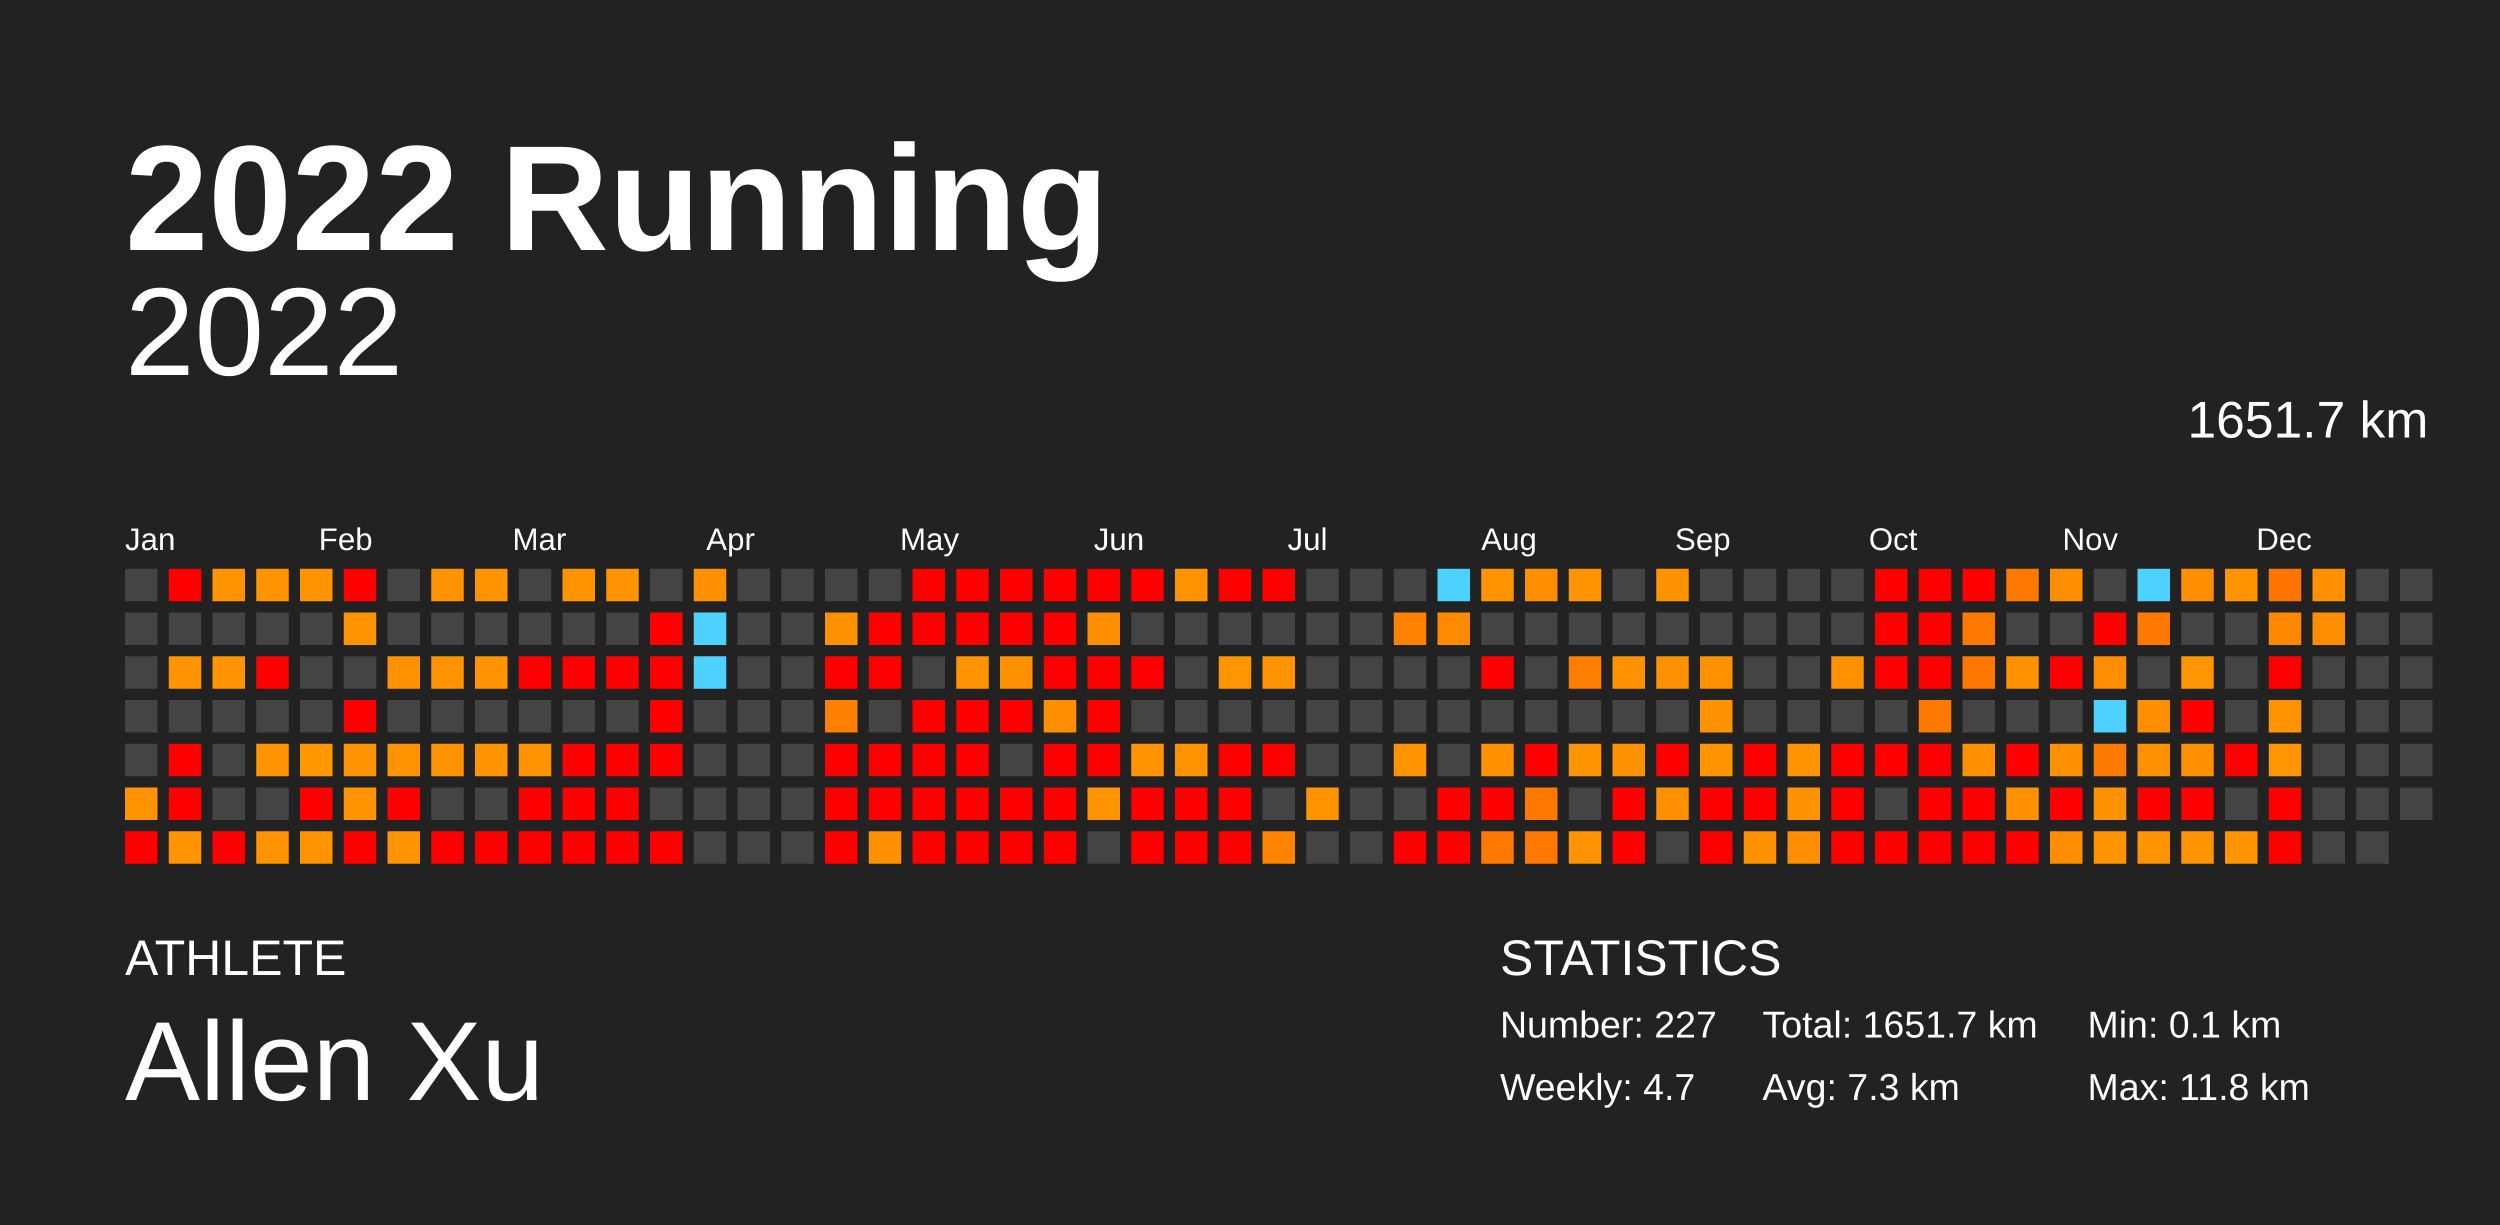
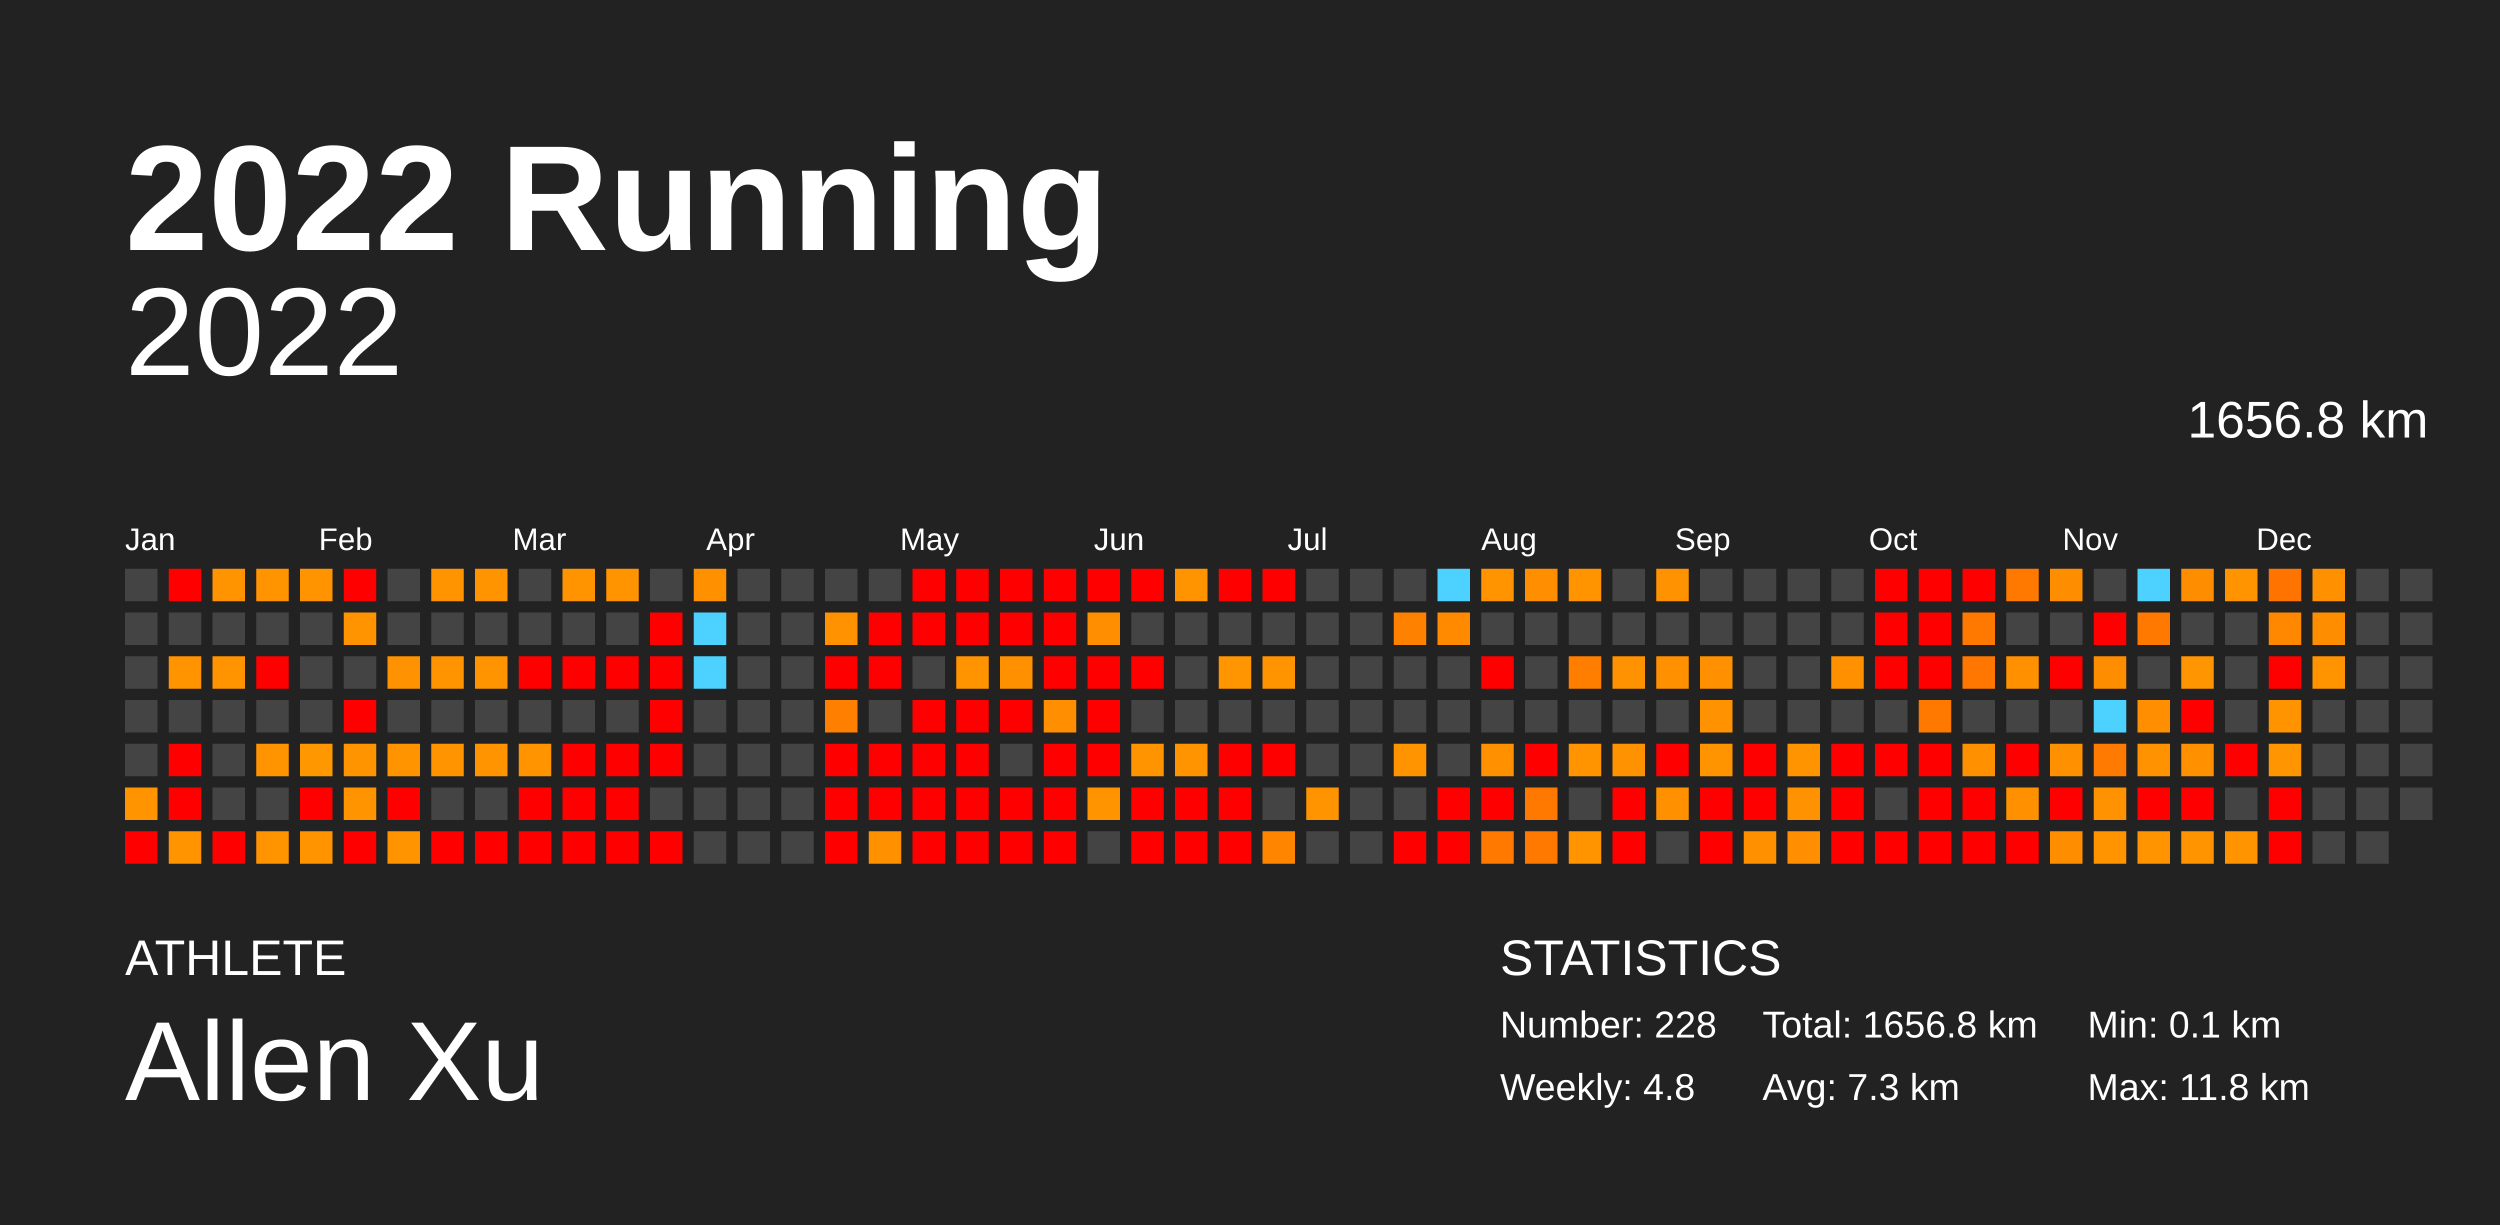
<svg xmlns="http://www.w3.org/2000/svg" baseProfile="full" height="98mm" version="1.1" viewBox="0,0,200,98" width="200mm">
  <defs />
  <rect fill="#222222" height="98" width="200" x="0" y="0" />
  <text fill="#FFFFFF" style="font-size:12px; font-family:Arial; font-weight:bold;" x="10" y="20">2022 Running</text>
  <text fill="#FFFFFF" style="font-size:4px; font-family:Arial" x="10" y="78">ATHLETE</text>
  <text fill="#FFFFFF" style="font-size:9px; font-family:Arial" x="10" y="88">Allen Xu</text>
  <text fill="#FFFFFF" style="font-size:4px; font-family:Arial" x="120" y="78">STATISTICS</text>
-   <text fill="#FFFFFF" style="font-size:3px; font-family:Arial" x="120" y="83">Number: 227</text>
-   <text fill="#FFFFFF" style="font-size:3px; font-family:Arial" x="120" y="88">Weekly: 4.7</text>
-   <text fill="#FFFFFF" style="font-size:3px; font-family:Arial" x="141" y="83">Total: 1651.7 km</text>
+   <text fill="#FFFFFF" style="font-size:3px; font-family:Arial" x="120" y="83">Number: 228</text>
+   <text fill="#FFFFFF" style="font-size:3px; font-family:Arial" x="120" y="88">Weekly: 4.8</text>
+   <text fill="#FFFFFF" style="font-size:3px; font-family:Arial" x="141" y="83">Total: 1656.8 km</text>
  <text fill="#FFFFFF" style="font-size:3px; font-family:Arial" x="141" y="88">Avg: 7.3 km</text>
  <text fill="#FFFFFF" style="font-size:3px; font-family:Arial" x="167" y="83">Min: 0.1 km</text>
  <text fill="#FFFFFF" style="font-size:3px; font-family:Arial" x="167" y="88">Max: 11.8 km</text>
  <text alignment-baseline="hanging" fill="#FFFFFF" style="font-size:10.0px; font-family:Arial;" x="10" y="30">2022</text>
-   <text alignment-baseline="hanging" fill="#FFFFFF" style="font-size:4.125px; font-family:Arial;" x="175" y="35">1651.7 km</text>
+   <text alignment-baseline="hanging" fill="#FFFFFF" style="font-size:4.125px; font-family:Arial;" x="175" y="35">1656.8 km</text>
  <text fill="#FFFFFF" style="font-size:2.5px; font-family:Arial" x="10.0" y="44">Jan</text>
  <text fill="#FFFFFF" style="font-size:2.5px; font-family:Arial" x="25.5" y="44">Feb</text>
  <text fill="#FFFFFF" style="font-size:2.5px; font-family:Arial" x="41.0" y="44">Mar</text>
  <text fill="#FFFFFF" style="font-size:2.5px; font-family:Arial" x="56.5" y="44">Apr</text>
  <text fill="#FFFFFF" style="font-size:2.5px; font-family:Arial" x="72.0" y="44">May</text>
  <text fill="#FFFFFF" style="font-size:2.5px; font-family:Arial" x="87.5" y="44">Jun</text>
  <text fill="#FFFFFF" style="font-size:2.5px; font-family:Arial" x="103.0" y="44">Jul</text>
  <text fill="#FFFFFF" style="font-size:2.5px; font-family:Arial" x="118.5" y="44">Aug</text>
  <text fill="#FFFFFF" style="font-size:2.5px; font-family:Arial" x="134.0" y="44">Sep</text>
  <text fill="#FFFFFF" style="font-size:2.5px; font-family:Arial" x="149.5" y="44">Oct</text>
  <text fill="#FFFFFF" style="font-size:2.5px; font-family:Arial" x="165.0" y="44">Nov</text>
  <text fill="#FFFFFF" style="font-size:2.5px; font-family:Arial" x="180.5" y="44">Dec</text>
  <rect fill="#444444" height="2.6" width="2.6" x="10.0" y="45.5" />
  <rect fill="#444444" height="2.6" width="2.6" x="10.0" y="49.0" />
  <rect fill="#444444" height="2.6" width="2.6" x="10.0" y="52.5" />
  <rect fill="#444444" height="2.6" width="2.6" x="10.0" y="56.0" />
  <rect fill="#444444" height="2.6" width="2.6" x="10.0" y="59.5" />
  <rect fill="#ff9400" height="2.6" width="2.6" x="10.0" y="63.0" />
  <rect fill="red" height="2.6" width="2.6" x="10.0" y="66.5" />
  <rect fill="red" height="2.6" width="2.6" x="13.5" y="45.5" />
  <rect fill="#444444" height="2.6" width="2.6" x="13.5" y="49.0" />
  <rect fill="#ff9300" height="2.6" width="2.6" x="13.5" y="52.5" />
  <rect fill="#444444" height="2.6" width="2.6" x="13.5" y="56.0" />
  <rect fill="red" height="2.6" width="2.6" x="13.5" y="59.5" />
  <rect fill="red" height="2.6" width="2.6" x="13.5" y="63.0" />
  <rect fill="#ff9300" height="2.6" width="2.6" x="13.5" y="66.5" />
  <rect fill="#ff9300" height="2.6" width="2.6" x="17.0" y="45.5" />
  <rect fill="#444444" height="2.6" width="2.6" x="17.0" y="49.0" />
  <rect fill="#ff9300" height="2.6" width="2.6" x="17.0" y="52.5" />
  <rect fill="#444444" height="2.6" width="2.6" x="17.0" y="56.0" />
  <rect fill="#444444" height="2.6" width="2.6" x="17.0" y="59.5" />
  <rect fill="#444444" height="2.6" width="2.6" x="17.0" y="63.0" />
  <rect fill="red" height="2.6" width="2.6" x="17.0" y="66.5" />
  <rect fill="#ff9300" height="2.6" width="2.6" x="20.5" y="45.5" />
  <rect fill="#444444" height="2.6" width="2.6" x="20.5" y="49.0" />
  <rect fill="red" height="2.6" width="2.6" x="20.5" y="52.5" />
  <rect fill="#444444" height="2.6" width="2.6" x="20.5" y="56.0" />
  <rect fill="#ff9400" height="2.6" width="2.6" x="20.5" y="59.5" />
  <rect fill="#444444" height="2.6" width="2.6" x="20.5" y="63.0" />
  <rect fill="#ff9300" height="2.6" width="2.6" x="20.5" y="66.5" />
  <rect fill="#ff9300" height="2.6" width="2.6" x="24.0" y="45.5" />
  <rect fill="#444444" height="2.6" width="2.6" x="24.0" y="49.0" />
  <rect fill="#444444" height="2.6" width="2.6" x="24.0" y="52.5" />
  <rect fill="#444444" height="2.6" width="2.6" x="24.0" y="56.0" />
  <rect fill="#ff9700" height="2.6" width="2.6" x="24.0" y="59.5" />
  <rect fill="red" height="2.6" width="2.6" x="24.0" y="63.0" />
  <rect fill="#ff9300" height="2.6" width="2.6" x="24.0" y="66.5" />
  <rect fill="red" height="2.6" width="2.6" x="27.5" y="45.5" />
  <rect fill="#ff9400" height="2.6" width="2.6" x="27.5" y="49.0" />
  <rect fill="#444444" height="2.6" width="2.6" x="27.5" y="52.5" />
  <rect fill="red" height="2.6" width="2.6" x="27.5" y="56.0" />
  <rect fill="#ff9300" height="2.6" width="2.6" x="27.5" y="59.5" />
  <rect fill="#ff9300" height="2.6" width="2.6" x="27.5" y="63.0" />
  <rect fill="red" height="2.6" width="2.6" x="27.5" y="66.5" />
  <rect fill="#444444" height="2.6" width="2.6" x="31.0" y="45.5" />
  <rect fill="#444444" height="2.6" width="2.6" x="31.0" y="49.0" />
  <rect fill="#ff9200" height="2.6" width="2.6" x="31.0" y="52.5" />
  <rect fill="#444444" height="2.6" width="2.6" x="31.0" y="56.0" />
  <rect fill="#ff9300" height="2.6" width="2.6" x="31.0" y="59.5" />
  <rect fill="red" height="2.6" width="2.6" x="31.0" y="63.0" />
  <rect fill="#ff9300" height="2.6" width="2.6" x="31.0" y="66.5" />
  <rect fill="#ff9300" height="2.6" width="2.6" x="34.5" y="45.5" />
  <rect fill="#444444" height="2.6" width="2.6" x="34.5" y="49.0" />
  <rect fill="#ff9300" height="2.6" width="2.6" x="34.5" y="52.5" />
  <rect fill="#444444" height="2.6" width="2.6" x="34.5" y="56.0" />
  <rect fill="#ff9400" height="2.6" width="2.6" x="34.5" y="59.5" />
  <rect fill="#444444" height="2.6" width="2.6" x="34.5" y="63.0" />
  <rect fill="red" height="2.6" width="2.6" x="34.5" y="66.5" />
  <rect fill="#ff9300" height="2.6" width="2.6" x="38.0" y="45.5" />
  <rect fill="#444444" height="2.6" width="2.6" x="38.0" y="49.0" />
  <rect fill="#ff9300" height="2.6" width="2.6" x="38.0" y="52.5" />
  <rect fill="#444444" height="2.6" width="2.6" x="38.0" y="56.0" />
  <rect fill="#ff9300" height="2.6" width="2.6" x="38.0" y="59.5" />
  <rect fill="#444444" height="2.6" width="2.6" x="38.0" y="63.0" />
  <rect fill="red" height="2.6" width="2.6" x="38.0" y="66.5" />
  <rect fill="#444444" height="2.6" width="2.6" x="41.5" y="45.5" />
  <rect fill="#444444" height="2.6" width="2.6" x="41.5" y="49.0" />
  <rect fill="red" height="2.6" width="2.6" x="41.5" y="52.5" />
  <rect fill="#444444" height="2.6" width="2.6" x="41.5" y="56.0" />
  <rect fill="#ff9400" height="2.6" width="2.6" x="41.5" y="59.5" />
  <rect fill="red" height="2.6" width="2.6" x="41.5" y="63.0" />
  <rect fill="red" height="2.6" width="2.6" x="41.5" y="66.5" />
  <rect fill="#ff9300" height="2.6" width="2.6" x="45.0" y="45.5" />
  <rect fill="#444444" height="2.6" width="2.6" x="45.0" y="49.0" />
  <rect fill="red" height="2.6" width="2.6" x="45.0" y="52.5" />
  <rect fill="#444444" height="2.6" width="2.6" x="45.0" y="56.0" />
  <rect fill="red" height="2.6" width="2.6" x="45.0" y="59.5" />
  <rect fill="red" height="2.6" width="2.6" x="45.0" y="63.0" />
  <rect fill="red" height="2.6" width="2.6" x="45.0" y="66.5" />
  <rect fill="#ff9300" height="2.6" width="2.6" x="48.5" y="45.5" />
  <rect fill="#444444" height="2.6" width="2.6" x="48.5" y="49.0" />
  <rect fill="red" height="2.6" width="2.6" x="48.5" y="52.5" />
  <rect fill="#444444" height="2.6" width="2.6" x="48.5" y="56.0" />
  <rect fill="red" height="2.6" width="2.6" x="48.5" y="59.5" />
  <rect fill="red" height="2.6" width="2.6" x="48.5" y="63.0" />
  <rect fill="red" height="2.6" width="2.6" x="48.5" y="66.5" />
  <rect fill="#444444" height="2.6" width="2.6" x="52.0" y="45.5" />
  <rect fill="red" height="2.6" width="2.6" x="52.0" y="49.0" />
  <rect fill="red" height="2.6" width="2.6" x="52.0" y="52.5" />
  <rect fill="red" height="2.6" width="2.6" x="52.0" y="56.0" />
  <rect fill="red" height="2.6" width="2.6" x="52.0" y="59.5" />
  <rect fill="#444444" height="2.6" width="2.6" x="52.0" y="63.0" />
  <rect fill="red" height="2.6" width="2.6" x="52.0" y="66.5" />
  <rect fill="#ff9100" height="2.6" width="2.6" x="55.5" y="45.5" />
  <rect fill="#4dd2ff" height="2.6" width="2.6" x="55.5" y="49.0" />
  <rect fill="#4dd2ff" height="2.6" width="2.6" x="55.5" y="52.5" />
  <rect fill="#444444" height="2.6" width="2.6" x="55.5" y="56.0" />
  <rect fill="#444444" height="2.6" width="2.6" x="55.5" y="59.5" />
  <rect fill="#444444" height="2.6" width="2.6" x="55.5" y="63.0" />
  <rect fill="#444444" height="2.6" width="2.6" x="55.5" y="66.5" />
  <rect fill="#444444" height="2.6" width="2.6" x="59.0" y="45.5" />
  <rect fill="#444444" height="2.6" width="2.6" x="59.0" y="49.0" />
  <rect fill="#444444" height="2.6" width="2.6" x="59.0" y="52.5" />
  <rect fill="#444444" height="2.6" width="2.6" x="59.0" y="56.0" />
  <rect fill="#444444" height="2.6" width="2.6" x="59.0" y="59.5" />
  <rect fill="#444444" height="2.6" width="2.6" x="59.0" y="63.0" />
  <rect fill="#444444" height="2.6" width="2.6" x="59.0" y="66.5" />
  <rect fill="#444444" height="2.6" width="2.6" x="62.5" y="45.5" />
  <rect fill="#444444" height="2.6" width="2.6" x="62.5" y="49.0" />
  <rect fill="#444444" height="2.6" width="2.6" x="62.5" y="52.5" />
  <rect fill="#444444" height="2.6" width="2.6" x="62.5" y="56.0" />
  <rect fill="#444444" height="2.6" width="2.6" x="62.5" y="59.5" />
  <rect fill="#444444" height="2.6" width="2.6" x="62.5" y="63.0" />
  <rect fill="#444444" height="2.6" width="2.6" x="62.5" y="66.5" />
  <rect fill="#444444" height="2.6" width="2.6" x="66.0" y="45.5" />
  <rect fill="#ff9200" height="2.6" width="2.6" x="66.0" y="49.0" />
  <rect fill="red" height="2.6" width="2.6" x="66.0" y="52.5" />
  <rect fill="#ff8000" height="2.6" width="2.6" x="66.0" y="56.0" />
  <rect fill="red" height="2.6" width="2.6" x="66.0" y="59.5" />
  <rect fill="red" height="2.6" width="2.6" x="66.0" y="63.0" />
  <rect fill="red" height="2.6" width="2.6" x="66.0" y="66.5" />
  <rect fill="#444444" height="2.6" width="2.6" x="69.5" y="45.5" />
  <rect fill="red" height="2.6" width="2.6" x="69.5" y="49.0" />
  <rect fill="red" height="2.6" width="2.6" x="69.5" y="52.5" />
  <rect fill="#444444" height="2.6" width="2.6" x="69.5" y="56.0" />
  <rect fill="red" height="2.6" width="2.6" x="69.5" y="59.5" />
  <rect fill="red" height="2.6" width="2.6" x="69.5" y="63.0" />
  <rect fill="#ff9000" height="2.6" width="2.6" x="69.5" y="66.5" />
  <rect fill="red" height="2.6" width="2.6" x="73.0" y="45.5" />
  <rect fill="red" height="2.6" width="2.6" x="73.0" y="49.0" />
  <rect fill="#444444" height="2.6" width="2.6" x="73.0" y="52.5" />
  <rect fill="red" height="2.6" width="2.6" x="73.0" y="56.0" />
  <rect fill="red" height="2.6" width="2.6" x="73.0" y="59.5" />
  <rect fill="red" height="2.6" width="2.6" x="73.0" y="63.0" />
  <rect fill="red" height="2.6" width="2.6" x="73.0" y="66.5" />
  <rect fill="red" height="2.6" width="2.6" x="76.5" y="45.5" />
  <rect fill="red" height="2.6" width="2.6" x="76.5" y="49.0" />
  <rect fill="#ff9300" height="2.6" width="2.6" x="76.5" y="52.5" />
  <rect fill="red" height="2.6" width="2.6" x="76.5" y="56.0" />
  <rect fill="red" height="2.6" width="2.6" x="76.5" y="59.5" />
  <rect fill="red" height="2.6" width="2.6" x="76.5" y="63.0" />
  <rect fill="red" height="2.6" width="2.6" x="76.5" y="66.5" />
  <rect fill="red" height="2.6" width="2.6" x="80.0" y="45.5" />
  <rect fill="red" height="2.6" width="2.6" x="80.0" y="49.0" />
  <rect fill="#ff9100" height="2.6" width="2.6" x="80.0" y="52.5" />
  <rect fill="red" height="2.6" width="2.6" x="80.0" y="56.0" />
  <rect fill="#444444" height="2.6" width="2.6" x="80.0" y="59.5" />
  <rect fill="red" height="2.6" width="2.6" x="80.0" y="63.0" />
  <rect fill="red" height="2.6" width="2.6" x="80.0" y="66.5" />
  <rect fill="red" height="2.6" width="2.6" x="83.5" y="45.5" />
  <rect fill="red" height="2.6" width="2.6" x="83.5" y="49.0" />
  <rect fill="red" height="2.6" width="2.6" x="83.5" y="52.5" />
  <rect fill="#ff8f00" height="2.6" width="2.6" x="83.5" y="56.0" />
  <rect fill="red" height="2.6" width="2.6" x="83.5" y="59.5" />
  <rect fill="red" height="2.6" width="2.6" x="83.5" y="63.0" />
  <rect fill="red" height="2.6" width="2.6" x="83.5" y="66.5" />
  <rect fill="red" height="2.6" width="2.6" x="87.0" y="45.5" />
  <rect fill="#ff8e00" height="2.6" width="2.6" x="87.0" y="49.0" />
  <rect fill="red" height="2.6" width="2.6" x="87.0" y="52.5" />
  <rect fill="red" height="2.6" width="2.6" x="87.0" y="56.0" />
  <rect fill="red" height="2.6" width="2.6" x="87.0" y="59.5" />
  <rect fill="#ff9300" height="2.6" width="2.6" x="87.0" y="63.0" />
  <rect fill="#444444" height="2.6" width="2.6" x="87.0" y="66.5" />
  <rect fill="red" height="2.6" width="2.6" x="90.5" y="45.5" />
  <rect fill="#444444" height="2.6" width="2.6" x="90.5" y="49.0" />
  <rect fill="red" height="2.6" width="2.6" x="90.5" y="52.5" />
  <rect fill="#444444" height="2.6" width="2.6" x="90.5" y="56.0" />
  <rect fill="#ff9400" height="2.6" width="2.6" x="90.5" y="59.5" />
  <rect fill="red" height="2.6" width="2.6" x="90.5" y="63.0" />
  <rect fill="red" height="2.6" width="2.6" x="90.5" y="66.5" />
  <rect fill="#ff9400" height="2.6" width="2.6" x="94.0" y="45.5" />
  <rect fill="#444444" height="2.6" width="2.6" x="94.0" y="49.0" />
  <rect fill="#444444" height="2.6" width="2.6" x="94.0" y="52.5" />
  <rect fill="#444444" height="2.6" width="2.6" x="94.0" y="56.0" />
  <rect fill="#ff9400" height="2.6" width="2.6" x="94.0" y="59.5" />
  <rect fill="red" height="2.6" width="2.6" x="94.0" y="63.0" />
  <rect fill="red" height="2.6" width="2.6" x="94.0" y="66.5" />
  <rect fill="red" height="2.6" width="2.6" x="97.5" y="45.5" />
  <rect fill="#444444" height="2.6" width="2.6" x="97.5" y="49.0" />
  <rect fill="#ff9500" height="2.6" width="2.6" x="97.5" y="52.5" />
  <rect fill="#444444" height="2.6" width="2.6" x="97.5" y="56.0" />
  <rect fill="red" height="2.6" width="2.6" x="97.5" y="59.5" />
  <rect fill="red" height="2.6" width="2.6" x="97.5" y="63.0" />
  <rect fill="red" height="2.6" width="2.6" x="97.5" y="66.5" />
  <rect fill="red" height="2.6" width="2.6" x="101.0" y="45.5" />
  <rect fill="#444444" height="2.6" width="2.6" x="101.0" y="49.0" />
  <rect fill="#ff9400" height="2.6" width="2.6" x="101.0" y="52.5" />
  <rect fill="#444444" height="2.6" width="2.6" x="101.0" y="56.0" />
  <rect fill="red" height="2.6" width="2.6" x="101.0" y="59.5" />
  <rect fill="#444444" height="2.6" width="2.6" x="101.0" y="63.0" />
  <rect fill="#ff8500" height="2.6" width="2.6" x="101.0" y="66.5" />
  <rect fill="#444444" height="2.6" width="2.6" x="104.5" y="45.5" />
  <rect fill="#444444" height="2.6" width="2.6" x="104.5" y="49.0" />
  <rect fill="#444444" height="2.6" width="2.6" x="104.5" y="52.5" />
  <rect fill="#444444" height="2.6" width="2.6" x="104.5" y="56.0" />
  <rect fill="#444444" height="2.6" width="2.6" x="104.5" y="59.5" />
  <rect fill="#ff9400" height="2.6" width="2.6" x="104.5" y="63.0" />
  <rect fill="#444444" height="2.6" width="2.6" x="104.5" y="66.5" />
  <rect fill="#444444" height="2.6" width="2.6" x="108.0" y="45.5" />
  <rect fill="#444444" height="2.6" width="2.6" x="108.0" y="49.0" />
  <rect fill="#444444" height="2.6" width="2.6" x="108.0" y="52.5" />
  <rect fill="#444444" height="2.6" width="2.6" x="108.0" y="56.0" />
  <rect fill="#444444" height="2.6" width="2.6" x="108.0" y="59.5" />
  <rect fill="#444444" height="2.6" width="2.6" x="108.0" y="63.0" />
  <rect fill="#444444" height="2.6" width="2.6" x="108.0" y="66.5" />
  <rect fill="#444444" height="2.6" width="2.6" x="111.5" y="45.5" />
  <rect fill="#ff8100" height="2.6" width="2.6" x="111.5" y="49.0" />
  <rect fill="#444444" height="2.6" width="2.6" x="111.5" y="52.5" />
  <rect fill="#444444" height="2.6" width="2.6" x="111.5" y="56.0" />
  <rect fill="#ff9400" height="2.6" width="2.6" x="111.5" y="59.5" />
  <rect fill="#444444" height="2.6" width="2.6" x="111.5" y="63.0" />
  <rect fill="red" height="2.6" width="2.6" x="111.5" y="66.5" />
  <rect fill="#4dd2ff" height="2.6" width="2.6" x="115.0" y="45.5" />
  <rect fill="#ff8a00" height="2.6" width="2.6" x="115.0" y="49.0" />
  <rect fill="#444444" height="2.6" width="2.6" x="115.0" y="52.5" />
  <rect fill="#444444" height="2.6" width="2.6" x="115.0" y="56.0" />
  <rect fill="#444444" height="2.6" width="2.6" x="115.0" y="59.5" />
  <rect fill="red" height="2.6" width="2.6" x="115.0" y="63.0" />
  <rect fill="red" height="2.6" width="2.6" x="115.0" y="66.5" />
  <rect fill="#ff9400" height="2.6" width="2.6" x="118.5" y="45.5" />
  <rect fill="#444444" height="2.6" width="2.6" x="118.5" y="49.0" />
  <rect fill="red" height="2.6" width="2.6" x="118.5" y="52.5" />
  <rect fill="#444444" height="2.6" width="2.6" x="118.5" y="56.0" />
  <rect fill="#ff9000" height="2.6" width="2.6" x="118.5" y="59.5" />
  <rect fill="red" height="2.6" width="2.6" x="118.5" y="63.0" />
  <rect fill="#ff7800" height="2.6" width="2.6" x="118.5" y="66.5" />
  <rect fill="#ff8f00" height="2.6" width="2.6" x="122.0" y="45.5" />
  <rect fill="#444444" height="2.6" width="2.6" x="122.0" y="49.0" />
  <rect fill="#444444" height="2.6" width="2.6" x="122.0" y="52.5" />
  <rect fill="#444444" height="2.6" width="2.6" x="122.0" y="56.0" />
  <rect fill="red" height="2.6" width="2.6" x="122.0" y="59.5" />
  <rect fill="#ff7900" height="2.6" width="2.6" x="122.0" y="63.0" />
  <rect fill="#ff7900" height="2.6" width="2.6" x="122.0" y="66.5" />
  <rect fill="#ff9400" height="2.6" width="2.6" x="125.5" y="45.5" />
  <rect fill="#444444" height="2.6" width="2.6" x="125.5" y="49.0" />
  <rect fill="#ff7e00" height="2.6" width="2.6" x="125.5" y="52.5" />
  <rect fill="#444444" height="2.6" width="2.6" x="125.5" y="56.0" />
  <rect fill="#ff9400" height="2.6" width="2.6" x="125.5" y="59.5" />
  <rect fill="#444444" height="2.6" width="2.6" x="125.5" y="63.0" />
  <rect fill="#ff9400" height="2.6" width="2.6" x="125.5" y="66.5" />
  <rect fill="#444444" height="2.6" width="2.6" x="129.0" y="45.5" />
  <rect fill="#444444" height="2.6" width="2.6" x="129.0" y="49.0" />
  <rect fill="#ff9200" height="2.6" width="2.6" x="129.0" y="52.5" />
  <rect fill="#444444" height="2.6" width="2.6" x="129.0" y="56.0" />
  <rect fill="#ff9200" height="2.6" width="2.6" x="129.0" y="59.5" />
  <rect fill="red" height="2.6" width="2.6" x="129.0" y="63.0" />
  <rect fill="red" height="2.6" width="2.6" x="129.0" y="66.5" />
  <rect fill="#ff9200" height="2.6" width="2.6" x="132.5" y="45.5" />
  <rect fill="#444444" height="2.6" width="2.6" x="132.5" y="49.0" />
  <rect fill="#ff9000" height="2.6" width="2.6" x="132.5" y="52.5" />
  <rect fill="#444444" height="2.6" width="2.6" x="132.5" y="56.0" />
  <rect fill="red" height="2.6" width="2.6" x="132.5" y="59.5" />
  <rect fill="#ff9100" height="2.6" width="2.6" x="132.5" y="63.0" />
  <rect fill="#444444" height="2.6" width="2.6" x="132.5" y="66.5" />
  <rect fill="#444444" height="2.6" width="2.6" x="136.0" y="45.5" />
  <rect fill="#444444" height="2.6" width="2.6" x="136.0" y="49.0" />
  <rect fill="#ff9100" height="2.6" width="2.6" x="136.0" y="52.5" />
  <rect fill="#ff9200" height="2.6" width="2.6" x="136.0" y="56.0" />
  <rect fill="#ff9400" height="2.6" width="2.6" x="136.0" y="59.5" />
  <rect fill="red" height="2.6" width="2.6" x="136.0" y="63.0" />
  <rect fill="red" height="2.6" width="2.6" x="136.0" y="66.5" />
  <rect fill="#444444" height="2.6" width="2.6" x="139.5" y="45.5" />
  <rect fill="#444444" height="2.6" width="2.6" x="139.5" y="49.0" />
  <rect fill="#444444" height="2.6" width="2.6" x="139.5" y="52.5" />
  <rect fill="#444444" height="2.6" width="2.6" x="139.5" y="56.0" />
  <rect fill="red" height="2.6" width="2.6" x="139.5" y="59.5" />
  <rect fill="red" height="2.6" width="2.6" x="139.5" y="63.0" />
  <rect fill="#ff9000" height="2.6" width="2.6" x="139.5" y="66.5" />
  <rect fill="#444444" height="2.6" width="2.6" x="143.0" y="45.5" />
  <rect fill="#444444" height="2.6" width="2.6" x="143.0" y="49.0" />
  <rect fill="#444444" height="2.6" width="2.6" x="143.0" y="52.5" />
  <rect fill="#444444" height="2.6" width="2.6" x="143.0" y="56.0" />
  <rect fill="#ff9300" height="2.6" width="2.6" x="143.0" y="59.5" />
  <rect fill="#ff9200" height="2.6" width="2.6" x="143.0" y="63.0" />
  <rect fill="#ff8f00" height="2.6" width="2.6" x="143.0" y="66.5" />
  <rect fill="#444444" height="2.6" width="2.6" x="146.5" y="45.5" />
  <rect fill="#444444" height="2.6" width="2.6" x="146.5" y="49.0" />
  <rect fill="#ff9100" height="2.6" width="2.6" x="146.5" y="52.5" />
  <rect fill="#444444" height="2.6" width="2.6" x="146.5" y="56.0" />
  <rect fill="red" height="2.6" width="2.6" x="146.5" y="59.5" />
  <rect fill="red" height="2.6" width="2.6" x="146.5" y="63.0" />
  <rect fill="red" height="2.6" width="2.6" x="146.5" y="66.5" />
  <rect fill="red" height="2.6" width="2.6" x="150.0" y="45.5" />
  <rect fill="red" height="2.6" width="2.6" x="150.0" y="49.0" />
  <rect fill="red" height="2.6" width="2.6" x="150.0" y="52.5" />
  <rect fill="#444444" height="2.6" width="2.6" x="150.0" y="56.0" />
  <rect fill="red" height="2.6" width="2.6" x="150.0" y="59.5" />
  <rect fill="#444444" height="2.6" width="2.6" x="150.0" y="63.0" />
  <rect fill="red" height="2.6" width="2.6" x="150.0" y="66.5" />
  <rect fill="red" height="2.6" width="2.6" x="153.5" y="45.5" />
  <rect fill="red" height="2.6" width="2.6" x="153.5" y="49.0" />
  <rect fill="red" height="2.6" width="2.6" x="153.5" y="52.5" />
  <rect fill="#ff7900" height="2.6" width="2.6" x="153.5" y="56.0" />
  <rect fill="red" height="2.6" width="2.6" x="153.5" y="59.5" />
  <rect fill="red" height="2.6" width="2.6" x="153.5" y="63.0" />
  <rect fill="red" height="2.6" width="2.6" x="153.5" y="66.5" />
  <rect fill="red" height="2.6" width="2.6" x="157.0" y="45.5" />
  <rect fill="#ff7800" height="2.6" width="2.6" x="157.0" y="49.0" />
  <rect fill="#ff7700" height="2.6" width="2.6" x="157.0" y="52.5" />
  <rect fill="#444444" height="2.6" width="2.6" x="157.0" y="56.0" />
  <rect fill="#ff9000" height="2.6" width="2.6" x="157.0" y="59.5" />
  <rect fill="red" height="2.6" width="2.6" x="157.0" y="63.0" />
  <rect fill="red" height="2.6" width="2.6" x="157.0" y="66.5" />
  <rect fill="#ff7800" height="2.6" width="2.6" x="160.5" y="45.5" />
  <rect fill="#444444" height="2.6" width="2.6" x="160.5" y="49.0" />
  <rect fill="#ff9000" height="2.6" width="2.6" x="160.5" y="52.5" />
  <rect fill="#444444" height="2.6" width="2.6" x="160.5" y="56.0" />
  <rect fill="red" height="2.6" width="2.6" x="160.5" y="59.5" />
  <rect fill="#ff9100" height="2.6" width="2.6" x="160.5" y="63.0" />
  <rect fill="red" height="2.6" width="2.6" x="160.5" y="66.5" />
  <rect fill="#ff8d00" height="2.6" width="2.6" x="164.0" y="45.5" />
  <rect fill="#444444" height="2.6" width="2.6" x="164.0" y="49.0" />
  <rect fill="red" height="2.6" width="2.6" x="164.0" y="52.5" />
  <rect fill="#444444" height="2.6" width="2.6" x="164.0" y="56.0" />
  <rect fill="#ff9000" height="2.6" width="2.6" x="164.0" y="59.5" />
  <rect fill="red" height="2.6" width="2.6" x="164.0" y="63.0" />
  <rect fill="#ff8d00" height="2.6" width="2.6" x="164.0" y="66.5" />
  <rect fill="#444444" height="2.6" width="2.6" x="167.5" y="45.5" />
  <rect fill="red" height="2.6" width="2.6" x="167.5" y="49.0" />
  <rect fill="#ff8d00" height="2.6" width="2.6" x="167.5" y="52.5" />
  <rect fill="#4dd2ff" height="2.6" width="2.6" x="167.5" y="56.0" />
  <rect fill="#ff7a00" height="2.6" width="2.6" x="167.5" y="59.5" />
  <rect fill="#ff9200" height="2.6" width="2.6" x="167.5" y="63.0" />
  <rect fill="#ff9400" height="2.6" width="2.6" x="167.5" y="66.5" />
  <rect fill="#4dd2ff" height="2.6" width="2.6" x="171.0" y="45.5" />
  <rect fill="#ff7800" height="2.6" width="2.6" x="171.0" y="49.0" />
  <rect fill="#444444" height="2.6" width="2.6" x="171.0" y="52.5" />
  <rect fill="#ff8f00" height="2.6" width="2.6" x="171.0" y="56.0" />
  <rect fill="#ff9200" height="2.6" width="2.6" x="171.0" y="59.5" />
  <rect fill="red" height="2.6" width="2.6" x="171.0" y="63.0" />
  <rect fill="#ff9300" height="2.6" width="2.6" x="171.0" y="66.5" />
  <rect fill="#ff8d00" height="2.6" width="2.6" x="174.5" y="45.5" />
  <rect fill="#444444" height="2.6" width="2.6" x="174.5" y="49.0" />
  <rect fill="#ff9500" height="2.6" width="2.6" x="174.5" y="52.5" />
  <rect fill="red" height="2.6" width="2.6" x="174.5" y="56.0" />
  <rect fill="#ff9000" height="2.6" width="2.6" x="174.5" y="59.5" />
  <rect fill="red" height="2.6" width="2.6" x="174.5" y="63.0" />
  <rect fill="#ff9400" height="2.6" width="2.6" x="174.5" y="66.5" />
  <rect fill="#ff9300" height="2.6" width="2.6" x="178.0" y="45.5" />
  <rect fill="#444444" height="2.6" width="2.6" x="178.0" y="49.0" />
  <rect fill="#444444" height="2.6" width="2.6" x="178.0" y="52.5" />
  <rect fill="#444444" height="2.6" width="2.6" x="178.0" y="56.0" />
  <rect fill="red" height="2.6" width="2.6" x="178.0" y="59.5" />
  <rect fill="#444444" height="2.6" width="2.6" x="178.0" y="63.0" />
  <rect fill="#ff9400" height="2.6" width="2.6" x="178.0" y="66.5" />
  <rect fill="#ff7400" height="2.6" width="2.6" x="181.5" y="45.5" />
  <rect fill="#ff8800" height="2.6" width="2.6" x="181.5" y="49.0" />
  <rect fill="red" height="2.6" width="2.6" x="181.5" y="52.5" />
  <rect fill="#ff9400" height="2.6" width="2.6" x="181.5" y="56.0" />
  <rect fill="#ff9500" height="2.6" width="2.6" x="181.5" y="59.5" />
  <rect fill="red" height="2.6" width="2.6" x="181.5" y="63.0" />
  <rect fill="red" height="2.6" width="2.6" x="181.5" y="66.5" />
  <rect fill="#ff9100" height="2.6" width="2.6" x="185.0" y="45.5" />
  <rect fill="#ff8d00" height="2.6" width="2.6" x="185.0" y="49.0" />
-   <rect fill="#444444" height="2.6" width="2.6" x="185.0" y="52.5" />
+   <rect fill="#ff9300" height="2.6" width="2.6" x="185.0" y="52.5" />
  <rect fill="#444444" height="2.6" width="2.6" x="185.0" y="56.0" />
  <rect fill="#444444" height="2.6" width="2.6" x="185.0" y="59.5" />
  <rect fill="#444444" height="2.6" width="2.6" x="185.0" y="63.0" />
  <rect fill="#444444" height="2.6" width="2.6" x="185.0" y="66.5" />
  <rect fill="#444444" height="2.6" width="2.6" x="188.5" y="45.5" />
  <rect fill="#444444" height="2.6" width="2.6" x="188.5" y="49.0" />
  <rect fill="#444444" height="2.6" width="2.6" x="188.5" y="52.5" />
  <rect fill="#444444" height="2.6" width="2.6" x="188.5" y="56.0" />
  <rect fill="#444444" height="2.6" width="2.6" x="188.5" y="59.5" />
  <rect fill="#444444" height="2.6" width="2.6" x="188.5" y="63.0" />
  <rect fill="#444444" height="2.6" width="2.6" x="188.5" y="66.5" />
  <rect fill="#444444" height="2.6" width="2.6" x="192.0" y="45.5" />
  <rect fill="#444444" height="2.6" width="2.6" x="192.0" y="49.0" />
  <rect fill="#444444" height="2.6" width="2.6" x="192.0" y="52.5" />
  <rect fill="#444444" height="2.6" width="2.6" x="192.0" y="56.0" />
  <rect fill="#444444" height="2.6" width="2.6" x="192.0" y="59.5" />
  <rect fill="#444444" height="2.6" width="2.6" x="192.0" y="63.0" />
</svg>
